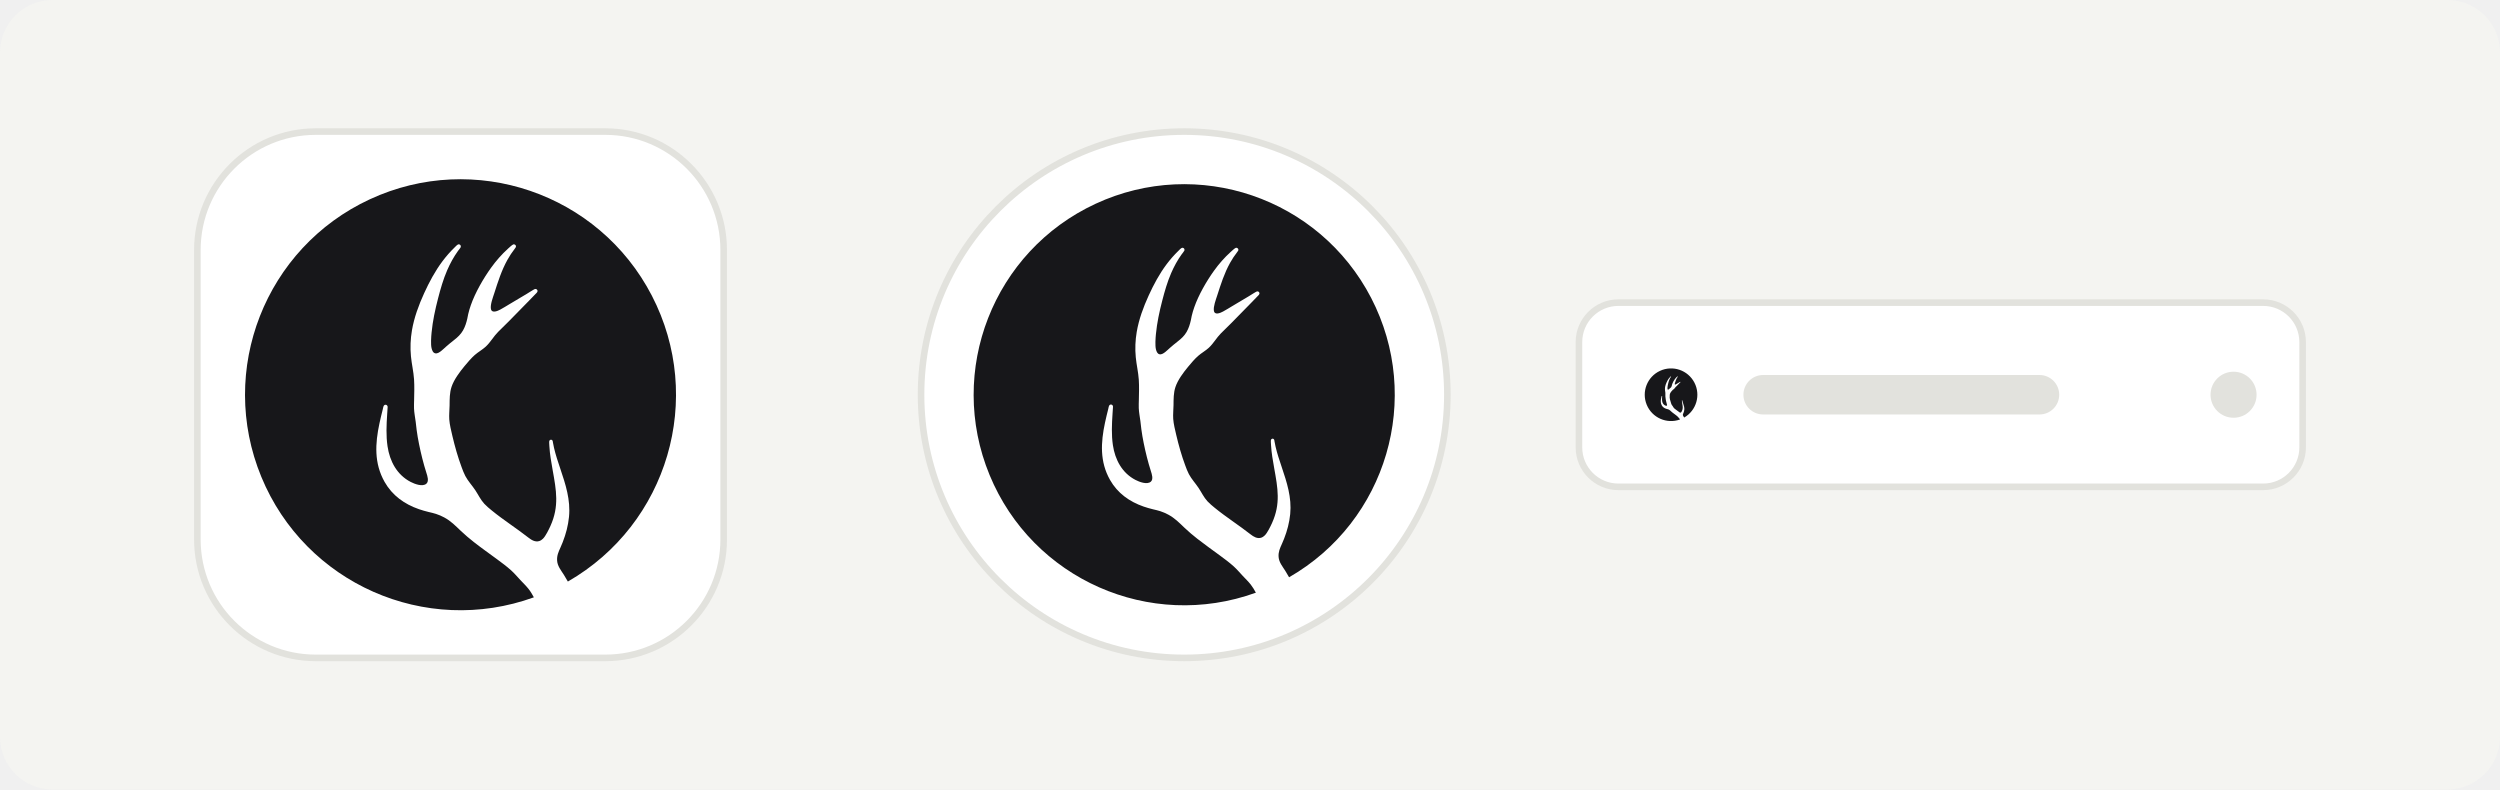
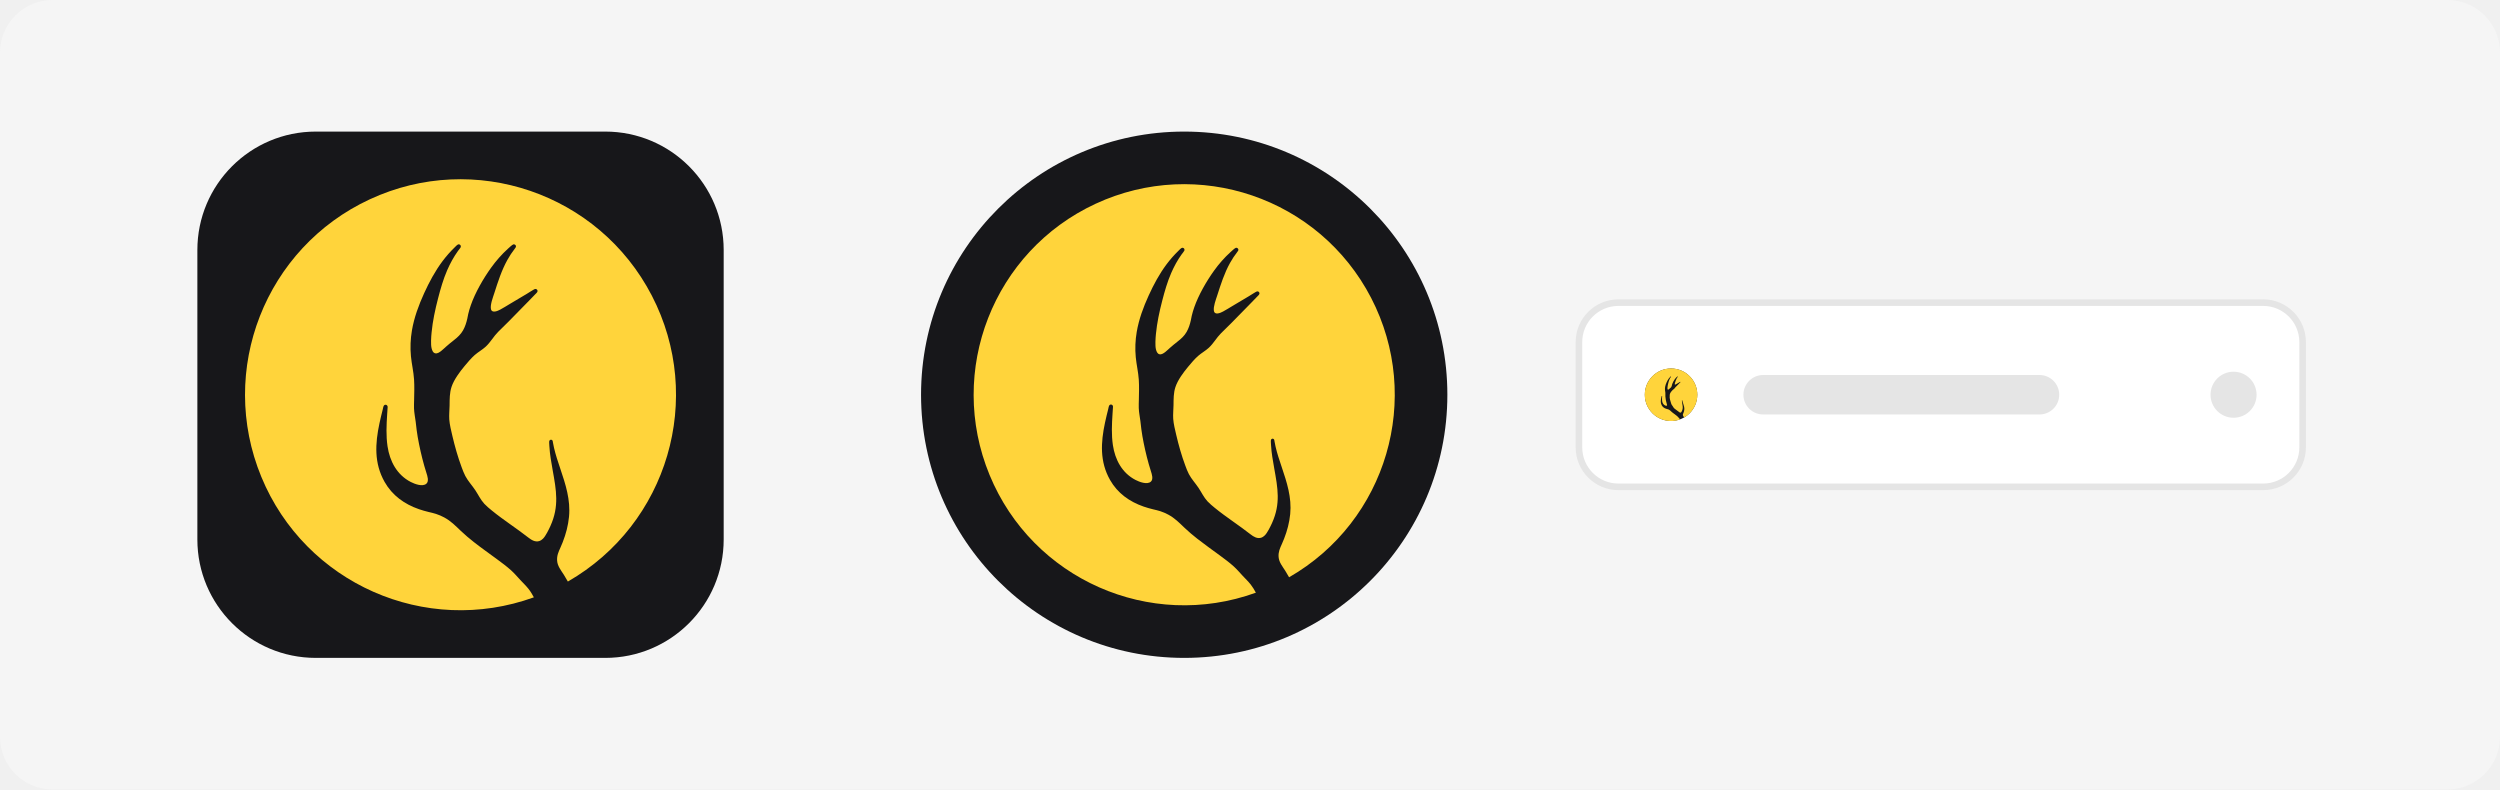
<svg xmlns="http://www.w3.org/2000/svg" viewBox="0 0 760 240" width="760" height="240">
-   <rect width="760" height="240" rx="16" fill="#F4F4F1" />
-   <rect x="60" y="40" width="160" height="160" rx="36" fill="#FFFFFF" stroke="#E2E2DD" stroke-width="2" />
-   <path transform="translate(74.5 54.5) scale(0.2558594) translate(0 0)" fill="#17171A" d="M383.53 477.97C382.03 475.26 380.46 472.59 378.8 469.97C375.45 464.69 371.24 459.71 370.77 453.19C370.33 447.07 372.41 442.7 374.84 437.3C375.75 435.27 376.62 433.21 377.44 431.12C381.22 421.5 383.87 411.42 384.89 401.11C386.87 380.94 380.84 362.53 374.5 343.73C371.75 335.58 368.99 327.41 367.06 319.01C366.59 316.97 366.17 314.91 365.82 312.84C365.64 311.82 365.66 310.34 364.6 309.75C364.04 309.44 363.47 309.28 362.84 309.52C362.08 309.8 361.65 310.3 361.45 311.07C361.18 312.07 361.51 316 361.58 317.25C362.12 326.75 363.78 336.14 365.46 345.5C369.78 369.61 373.38 388.54 362.84 411.88C360.97 416.01 357.16 423.93 354.01 427C352.74 428.24 351.3 429.28 349.6 429.84C344.87 431.38 340.34 428.64 336.75 425.83C329.71 420.34 322.44 415.17 315.17 410C307.69 404.67 300.2 399.32 293.1 393.49C290.06 391 286.95 388.46 284.27 385.57C279.82 380.78 277.07 374.73 273.47 369.33C269.68 363.66 264.91 358.6 261.7 352.56C259.92 349.19 258.59 345.53 257.26 341.97C252.76 329.9 249.26 317.42 246.31 304.89C244.91 298.95 243.07 291.48 242.64 285.47C242.24 279.89 242.94 274.28 243 268.7C243.08 261.25 242.96 253.79 245.33 246.63C248.16 238.07 255.07 228.82 260.82 221.91C264.4 217.61 268.62 212.58 272.8 208.89C276.97 205.21 281.95 202.57 286.04 198.77C291.66 193.56 295.28 186.71 300.69 181.3C304.9 177.09 309.2 172.97 313.4 168.75C321.42 160.71 329.34 152.57 337.24 144.42C339.89 141.69 342.53 138.95 345.18 136.22C346.34 135.03 348.06 133.78 347.34 131.87C346.89 130.69 345.49 130.04 344.3 130.41C343.2 130.75 336.17 135.26 334.59 136.21C327.84 140.27 321.06 144.28 314.29 148.3C310.61 150.48 306.99 152.81 303.22 154.82C300.05 156.51 293.12 159.66 292.1 153.94C291.2 148.88 294.5 140.39 296.1 135.4C300.45 121.88 304.78 108.13 311.74 95.68C314.32 91.05 317.21 86.65 320.47 82.47C321.3 81.4 322.28 80.39 321.74 78.9C321.71 78.82 321.36 78.19 321.16 78.02C320.44 77.44 319.63 77.09 318.7 77.39C317.36 77.82 313.62 81.34 312.41 82.44C304.85 89.28 298.16 96.95 292.22 105.22C283.08 117.94 273.41 134.76 268.27 149.52C267.06 152.99 265.95 156.53 265.14 160.12C264.74 161.87 264.46 163.66 264.08 165.41C263 170.32 261.45 175.15 258.97 179.54C256.32 184.21 252.53 187.76 248.32 191.01C245.04 193.56 241.83 196.21 238.7 198.96C236.82 200.62 235.04 202.39 233.07 203.95C231.2 205.43 228.54 207.33 226.01 206.8C223.22 206.22 222.21 203.13 221.6 200.72C220.47 196.23 221.13 186.97 221.6 182.19C222.93 168.44 225.83 154.93 229.29 141.58C232.23 130.21 235.47 118.83 240.16 108.04C243.67 99.96 247.88 92.24 253.03 85.08C253.65 84.22 256 81.43 256.22 80.67C256.54 79.57 256.25 78.21 255.14 77.63C254.56 77.34 254.02 77.19 253.38 77.34C252.06 77.64 249.97 80 248.96 80.98C243.71 86.07 238.88 91.58 234.5 97.44C225.74 109.16 218.83 122.1 212.77 135.38C206.33 149.49 200.89 164.2 198.27 179.54C196.53 189.75 196.1 200.12 197.1 210.44C197.99 219.61 200.18 228.59 200.78 237.8C201.31 246.03 201.02 254.29 200.85 262.52C200.78 265.75 200.62 269 200.74 272.23C200.95 277.58 202.04 282.82 202.73 288.12C203.16 291.35 203.43 294.6 203.86 297.83C204.6 303.45 205.58 309.04 206.7 314.6C209.05 326.21 211.9 337.75 215.52 349.03C216.63 352.51 218.77 358.78 215.42 361.71C210.89 365.67 201.49 362.03 196.81 359.62C180.42 351.17 171.9 334.99 169.27 317.25C167.41 304.7 168.01 291.9 168.83 279.29C168.96 277.23 169.1 275.17 169.24 273.11C169.3 272.25 169.46 271.32 169.42 270.46C169.36 269.07 168.35 267.86 166.87 267.89C164.29 267.96 164.13 271.25 163.67 273.11C162.28 278.69 160.89 284.26 159.7 289.88C154.53 314.09 153.2 337.37 165.81 359.62C174.91 375.67 189.37 386.01 206.59 391.97C210.36 393.27 214.19 394.37 218.07 395.31C221.02 396.02 224 396.64 226.89 397.6C230.25 398.72 233.49 400.08 236.6 401.77C244.81 406.21 249.87 411.62 256.48 417.88C261.4 422.55 266.59 426.94 271.93 431.12C280.88 438.15 290.2 444.66 299.35 451.43C305.06 455.65 310.85 459.91 316.13 464.67C320.07 468.22 323.48 472.27 327.08 476.15C330.35 479.65 333.85 482.98 336.83 486.74C339.27 489.82 341.27 493.26 343.14 496.71A256 256 0 1 1 383.53 477.97Z" />
-   <circle cx="360" cy="120" r="80" fill="#FFFFFF" stroke="#E2E2DD" stroke-width="2" />
-   <path transform="translate(296 56) scale(0.25) translate(0 0)" fill="#17171A" d="M383.53 477.97C382.03 475.26 380.46 472.59 378.8 469.97C375.45 464.69 371.24 459.71 370.77 453.19C370.33 447.07 372.41 442.7 374.84 437.3C375.75 435.27 376.62 433.21 377.44 431.12C381.22 421.5 383.87 411.42 384.89 401.11C386.87 380.94 380.84 362.53 374.5 343.73C371.75 335.58 368.99 327.41 367.06 319.01C366.59 316.97 366.17 314.91 365.82 312.84C365.64 311.82 365.66 310.34 364.6 309.75C364.04 309.44 363.47 309.28 362.84 309.52C362.08 309.8 361.65 310.3 361.45 311.07C361.18 312.07 361.51 316 361.58 317.25C362.12 326.75 363.78 336.14 365.46 345.5C369.78 369.61 373.38 388.54 362.84 411.88C360.97 416.01 357.16 423.93 354.01 427C352.74 428.24 351.3 429.28 349.6 429.84C344.87 431.38 340.34 428.64 336.75 425.83C329.71 420.34 322.44 415.17 315.17 410C307.69 404.67 300.2 399.32 293.1 393.49C290.06 391 286.95 388.46 284.27 385.57C279.82 380.78 277.07 374.73 273.47 369.33C269.68 363.66 264.91 358.6 261.7 352.56C259.92 349.19 258.59 345.53 257.26 341.97C252.76 329.9 249.26 317.42 246.31 304.89C244.91 298.95 243.07 291.48 242.64 285.47C242.24 279.89 242.94 274.28 243 268.7C243.08 261.25 242.96 253.79 245.33 246.63C248.16 238.07 255.07 228.82 260.82 221.91C264.4 217.61 268.62 212.58 272.8 208.89C276.97 205.21 281.95 202.57 286.04 198.77C291.66 193.56 295.28 186.71 300.69 181.3C304.9 177.09 309.2 172.97 313.4 168.75C321.42 160.71 329.34 152.57 337.24 144.42C339.89 141.69 342.53 138.95 345.18 136.22C346.34 135.03 348.06 133.78 347.34 131.87C346.89 130.69 345.49 130.04 344.3 130.41C343.2 130.75 336.17 135.26 334.59 136.21C327.84 140.27 321.06 144.28 314.29 148.3C310.61 150.48 306.99 152.81 303.22 154.82C300.05 156.51 293.12 159.66 292.1 153.94C291.2 148.88 294.5 140.39 296.1 135.4C300.45 121.88 304.78 108.13 311.74 95.68C314.32 91.05 317.21 86.65 320.47 82.47C321.3 81.4 322.28 80.39 321.74 78.9C321.71 78.82 321.36 78.19 321.16 78.02C320.44 77.44 319.63 77.09 318.7 77.39C317.36 77.82 313.62 81.34 312.41 82.44C304.85 89.28 298.16 96.95 292.22 105.22C283.08 117.94 273.41 134.76 268.27 149.52C267.06 152.99 265.95 156.53 265.14 160.12C264.74 161.87 264.46 163.66 264.08 165.41C263 170.32 261.45 175.15 258.97 179.54C256.32 184.21 252.53 187.76 248.32 191.01C245.04 193.56 241.83 196.21 238.7 198.96C236.82 200.62 235.04 202.39 233.07 203.95C231.2 205.43 228.54 207.33 226.01 206.8C223.22 206.22 222.21 203.13 221.6 200.72C220.47 196.23 221.13 186.97 221.6 182.19C222.93 168.44 225.83 154.93 229.29 141.58C232.23 130.21 235.47 118.83 240.16 108.04C243.67 99.96 247.88 92.24 253.03 85.08C253.65 84.22 256 81.43 256.22 80.67C256.54 79.57 256.25 78.21 255.14 77.63C254.56 77.34 254.02 77.19 253.38 77.34C252.06 77.64 249.97 80 248.96 80.98C243.71 86.07 238.88 91.58 234.5 97.44C225.74 109.16 218.83 122.1 212.77 135.38C206.33 149.49 200.89 164.2 198.27 179.54C196.53 189.75 196.1 200.12 197.1 210.44C197.99 219.61 200.18 228.59 200.78 237.8C201.31 246.03 201.02 254.29 200.85 262.52C200.78 265.75 200.62 269 200.74 272.23C200.95 277.58 202.04 282.82 202.73 288.12C203.16 291.35 203.43 294.6 203.86 297.83C204.6 303.45 205.58 309.04 206.7 314.6C209.05 326.21 211.9 337.75 215.52 349.03C216.63 352.51 218.77 358.78 215.42 361.71C210.89 365.67 201.49 362.03 196.81 359.62C180.42 351.17 171.9 334.99 169.27 317.25C167.41 304.7 168.01 291.9 168.83 279.29C168.96 277.23 169.1 275.17 169.24 273.11C169.3 272.25 169.46 271.32 169.42 270.46C169.36 269.07 168.35 267.86 166.87 267.89C164.29 267.96 164.13 271.25 163.67 273.11C162.28 278.69 160.89 284.26 159.7 289.88C154.53 314.09 153.2 337.37 165.81 359.62C174.91 375.67 189.37 386.01 206.59 391.97C210.36 393.27 214.19 394.37 218.07 395.31C221.02 396.02 224 396.64 226.89 397.6C230.25 398.72 233.49 400.08 236.6 401.77C244.81 406.21 249.87 411.62 256.48 417.88C261.4 422.55 266.59 426.94 271.93 431.12C280.88 438.15 290.2 444.66 299.35 451.43C305.06 455.65 310.85 459.91 316.13 464.67C320.07 468.22 323.48 472.27 327.08 476.15C330.35 479.65 333.85 482.98 336.83 486.74C339.27 489.82 341.27 493.26 343.14 496.71A256 256 0 1 1 383.53 477.97Z" />
-   <rect x="480" y="92" width="220" height="56" rx="12" fill="#FFFFFF" stroke="#E2E2DD" stroke-width="2" />
-   <path transform="translate(500 112) scale(0.03125) translate(0 0)" fill="#17171A" d="M383.53 477.97C382.03 475.26 380.46 472.59 378.8 469.97C375.45 464.69 371.24 459.71 370.77 453.19C370.33 447.07 372.41 442.7 374.84 437.3C375.75 435.27 376.62 433.21 377.44 431.12C381.22 421.5 383.87 411.42 384.89 401.11C386.87 380.94 380.84 362.53 374.5 343.73C371.75 335.58 368.99 327.41 367.06 319.01C366.59 316.97 366.17 314.91 365.82 312.84C365.64 311.82 365.66 310.34 364.6 309.75C364.04 309.44 363.47 309.28 362.84 309.52C362.08 309.8 361.65 310.3 361.45 311.07C361.18 312.07 361.51 316 361.58 317.25C362.12 326.75 363.78 336.14 365.46 345.5C369.78 369.61 373.38 388.54 362.84 411.88C360.97 416.01 357.16 423.93 354.01 427C352.74 428.24 351.3 429.28 349.6 429.84C344.87 431.38 340.34 428.64 336.75 425.83C329.71 420.34 322.44 415.17 315.17 410C307.69 404.67 300.2 399.32 293.1 393.49C290.06 391 286.95 388.46 284.27 385.57C279.82 380.78 277.07 374.73 273.47 369.33C269.68 363.66 264.91 358.6 261.7 352.56C259.92 349.19 258.59 345.53 257.26 341.97C252.76 329.9 249.26 317.42 246.31 304.89C244.91 298.95 243.07 291.48 242.64 285.47C242.24 279.89 242.94 274.28 243 268.7C243.08 261.25 242.96 253.79 245.33 246.63C248.16 238.07 255.07 228.82 260.82 221.91C264.4 217.61 268.62 212.58 272.8 208.89C276.97 205.21 281.95 202.57 286.04 198.77C291.66 193.56 295.28 186.71 300.69 181.3C304.9 177.09 309.2 172.97 313.4 168.75C321.42 160.71 329.34 152.57 337.24 144.42C339.89 141.69 342.53 138.95 345.18 136.22C346.34 135.03 348.06 133.78 347.34 131.87C346.89 130.69 345.49 130.04 344.3 130.41C343.2 130.75 336.17 135.26 334.59 136.21C327.84 140.27 321.06 144.28 314.29 148.3C310.61 150.48 306.99 152.81 303.22 154.82C300.05 156.51 293.12 159.66 292.1 153.94C291.2 148.88 294.5 140.39 296.1 135.4C300.45 121.88 304.78 108.13 311.74 95.68C314.32 91.05 317.21 86.65 320.47 82.47C321.3 81.4 322.28 80.39 321.74 78.9C321.71 78.82 321.36 78.19 321.16 78.02C320.44 77.44 319.63 77.09 318.7 77.39C317.36 77.82 313.62 81.34 312.41 82.44C304.85 89.28 298.16 96.95 292.22 105.22C283.08 117.94 273.41 134.76 268.27 149.52C267.06 152.99 265.95 156.53 265.14 160.12C264.74 161.87 264.46 163.66 264.08 165.41C263 170.32 261.45 175.15 258.97 179.54C256.32 184.21 252.53 187.76 248.32 191.01C245.04 193.56 241.83 196.21 238.7 198.96C236.82 200.62 235.04 202.39 233.07 203.95C231.2 205.43 228.54 207.33 226.01 206.8C223.22 206.22 222.21 203.13 221.6 200.72C220.47 196.23 221.13 186.97 221.6 182.19C222.93 168.44 225.83 154.93 229.29 141.58C232.23 130.21 235.47 118.83 240.16 108.04C243.67 99.96 247.88 92.24 253.03 85.08C253.65 84.22 256 81.43 256.22 80.67C256.54 79.57 256.25 78.21 255.14 77.63C254.56 77.34 254.02 77.19 253.38 77.34C252.06 77.64 249.97 80 248.96 80.98C243.71 86.07 238.88 91.58 234.5 97.44C225.74 109.16 218.83 122.1 212.77 135.38C206.33 149.49 200.89 164.2 198.27 179.54C196.53 189.75 196.1 200.12 197.1 210.44C197.99 219.61 200.18 228.59 200.78 237.8C201.31 246.03 201.02 254.29 200.85 262.52C200.78 265.75 200.62 269 200.74 272.23C200.95 277.58 202.04 282.82 202.73 288.12C203.16 291.35 203.43 294.6 203.86 297.83C204.6 303.45 205.58 309.04 206.7 314.6C209.05 326.21 211.9 337.75 215.52 349.03C216.63 352.51 218.77 358.78 215.42 361.71C210.89 365.67 201.49 362.03 196.81 359.62C180.42 351.17 171.9 334.99 169.27 317.25C167.41 304.7 168.01 291.9 168.83 279.29C168.96 277.23 169.1 275.17 169.24 273.11C169.3 272.25 169.46 271.32 169.42 270.46C169.36 269.07 168.35 267.86 166.87 267.89C164.29 267.96 164.13 271.25 163.67 273.11C162.28 278.69 160.89 284.26 159.7 289.88C154.53 314.09 153.2 337.37 165.81 359.62C174.91 375.67 189.37 386.01 206.59 391.97C210.36 393.27 214.19 394.37 218.07 395.31C221.02 396.02 224 396.64 226.89 397.6C230.25 398.72 233.49 400.08 236.6 401.77C244.81 406.21 249.87 411.62 256.48 417.88C261.4 422.55 266.59 426.94 271.93 431.12C280.88 438.15 290.2 444.66 299.35 451.43C305.06 455.65 310.85 459.91 316.13 464.67C320.07 468.22 323.48 472.27 327.08 476.15C330.35 479.65 333.85 482.98 336.83 486.74C339.27 489.82 341.27 493.26 343.14 496.71A256 256 0 1 1 383.53 477.97Z" />
-   <rect x="530" y="114" width="96" height="12" rx="6" fill="#E2E2DD" />
-   <rect x="672" y="113" width="14" height="14" rx="7" fill="#E2E2DD" />
+   <rect width="760" height="240" rx="16" fill="#F5F5F5" />
+   <rect x="60" y="40" width="160" height="160" rx="36" fill="#17171A" />
+   <g transform="translate(74.5 54.5) scale(0.2558594) translate(0 0)">
+     <circle cx="256" cy="256" r="255" fill="#17171A" />
+     <path fill="#FFD43B" d="M383.53 477.97C382.03 475.26 380.46 472.59 378.8 469.97C375.45 464.69 371.24 459.71 370.77 453.19C370.33 447.07 372.41 442.7 374.84 437.3C375.75 435.27 376.62 433.21 377.44 431.12C381.22 421.5 383.87 411.42 384.89 401.11C386.87 380.94 380.84 362.53 374.5 343.73C371.75 335.58 368.99 327.41 367.06 319.01C366.59 316.97 366.17 314.91 365.82 312.84C365.64 311.82 365.66 310.34 364.6 309.75C364.04 309.44 363.47 309.28 362.84 309.52C362.08 309.8 361.65 310.3 361.45 311.07C361.18 312.07 361.51 316 361.58 317.25C362.12 326.75 363.78 336.14 365.46 345.5C369.78 369.61 373.38 388.54 362.84 411.88C360.97 416.01 357.16 423.93 354.01 427C352.74 428.24 351.3 429.28 349.6 429.84C344.87 431.38 340.34 428.64 336.75 425.83C329.71 420.34 322.44 415.17 315.17 410C307.69 404.67 300.2 399.32 293.1 393.49C290.06 391 286.95 388.46 284.27 385.57C279.82 380.78 277.07 374.73 273.47 369.33C269.68 363.66 264.91 358.6 261.7 352.56C259.92 349.19 258.59 345.53 257.26 341.97C252.76 329.9 249.26 317.42 246.31 304.89C244.91 298.95 243.07 291.48 242.64 285.47C242.24 279.89 242.94 274.28 243 268.7C243.08 261.25 242.96 253.79 245.33 246.63C248.16 238.07 255.07 228.82 260.82 221.91C264.4 217.61 268.62 212.58 272.8 208.89C276.97 205.21 281.95 202.57 286.04 198.77C291.66 193.56 295.28 186.71 300.69 181.3C304.9 177.09 309.2 172.97 313.4 168.75C321.42 160.71 329.34 152.57 337.24 144.42C339.89 141.69 342.53 138.95 345.18 136.22C346.34 135.03 348.06 133.78 347.34 131.87C346.89 130.69 345.49 130.04 344.3 130.41C343.2 130.75 336.17 135.26 334.59 136.21C327.84 140.27 321.06 144.28 314.29 148.3C310.61 150.48 306.99 152.81 303.22 154.82C300.05 156.51 293.12 159.66 292.1 153.94C291.2 148.88 294.5 140.39 296.1 135.4C300.45 121.88 304.78 108.13 311.74 95.68C314.32 91.05 317.21 86.65 320.47 82.47C321.3 81.4 322.28 80.39 321.74 78.9C321.71 78.82 321.36 78.19 321.16 78.02C320.44 77.44 319.63 77.09 318.7 77.39C317.36 77.82 313.62 81.34 312.41 82.44C304.85 89.28 298.16 96.95 292.22 105.22C283.08 117.94 273.41 134.76 268.27 149.52C267.06 152.99 265.95 156.53 265.14 160.12C264.74 161.87 264.46 163.66 264.08 165.41C263 170.32 261.45 175.15 258.97 179.54C256.32 184.21 252.53 187.76 248.32 191.01C245.04 193.56 241.83 196.21 238.7 198.96C236.82 200.62 235.04 202.39 233.07 203.95C231.2 205.43 228.54 207.33 226.01 206.8C223.22 206.22 222.21 203.13 221.6 200.72C220.47 196.23 221.13 186.97 221.6 182.19C222.93 168.44 225.83 154.93 229.29 141.58C232.23 130.21 235.47 118.83 240.16 108.04C243.67 99.96 247.88 92.24 253.03 85.08C253.65 84.22 256 81.43 256.22 80.67C256.54 79.57 256.25 78.21 255.14 77.63C254.56 77.34 254.02 77.19 253.38 77.34C252.06 77.64 249.97 80 248.96 80.98C243.71 86.07 238.88 91.58 234.5 97.44C225.74 109.16 218.83 122.1 212.77 135.38C206.33 149.49 200.89 164.2 198.27 179.54C196.53 189.75 196.1 200.12 197.1 210.44C197.99 219.61 200.18 228.59 200.78 237.8C201.31 246.03 201.02 254.29 200.85 262.52C200.78 265.75 200.62 269 200.74 272.23C200.95 277.58 202.04 282.82 202.73 288.12C203.16 291.35 203.43 294.6 203.86 297.83C204.6 303.45 205.58 309.04 206.7 314.6C209.05 326.21 211.9 337.75 215.52 349.03C216.63 352.51 218.77 358.78 215.42 361.71C210.89 365.67 201.49 362.03 196.81 359.62C180.42 351.17 171.9 334.99 169.27 317.25C167.41 304.7 168.01 291.9 168.83 279.29C168.96 277.23 169.1 275.17 169.24 273.11C169.3 272.25 169.46 271.32 169.42 270.46C169.36 269.07 168.35 267.86 166.87 267.89C164.29 267.96 164.13 271.25 163.67 273.11C162.28 278.69 160.89 284.26 159.7 289.88C154.53 314.09 153.2 337.37 165.81 359.62C174.91 375.67 189.37 386.01 206.59 391.97C210.36 393.27 214.19 394.37 218.07 395.31C221.02 396.02 224 396.64 226.89 397.6C230.25 398.72 233.49 400.08 236.6 401.77C244.81 406.21 249.87 411.62 256.48 417.88C261.4 422.55 266.59 426.94 271.93 431.12C280.88 438.15 290.2 444.66 299.35 451.43C305.06 455.65 310.85 459.91 316.13 464.67C320.07 468.22 323.48 472.27 327.08 476.15C330.35 479.65 333.85 482.98 336.83 486.74C339.27 489.82 341.27 493.26 343.14 496.71A256 256 0 1 1 383.53 477.97Z" />
+   </g>
+   <circle cx="360" cy="120" r="80" fill="#17171A" />
+   <g transform="translate(296 56) scale(0.25) translate(0 0)">
+     <circle cx="256" cy="256" r="255" fill="#17171A" />
+     <path fill="#FFD43B" d="M383.53 477.97C382.03 475.26 380.46 472.59 378.8 469.97C375.45 464.69 371.24 459.71 370.77 453.19C370.33 447.07 372.41 442.7 374.84 437.3C375.75 435.27 376.62 433.21 377.44 431.12C381.22 421.5 383.87 411.42 384.89 401.11C386.87 380.94 380.84 362.53 374.5 343.73C371.75 335.58 368.99 327.41 367.06 319.01C366.59 316.97 366.17 314.91 365.82 312.84C365.64 311.82 365.66 310.34 364.6 309.75C364.04 309.44 363.47 309.28 362.84 309.52C362.08 309.8 361.65 310.3 361.45 311.07C361.18 312.07 361.51 316 361.58 317.25C362.12 326.75 363.78 336.14 365.46 345.5C369.78 369.61 373.38 388.54 362.84 411.88C360.97 416.01 357.16 423.93 354.01 427C352.74 428.24 351.3 429.28 349.6 429.84C344.87 431.38 340.34 428.64 336.75 425.83C329.71 420.34 322.44 415.17 315.17 410C307.69 404.67 300.2 399.32 293.1 393.49C290.06 391 286.95 388.46 284.27 385.57C279.82 380.78 277.07 374.73 273.47 369.33C269.68 363.66 264.91 358.6 261.7 352.56C259.92 349.19 258.59 345.53 257.26 341.97C252.76 329.9 249.26 317.42 246.31 304.89C244.91 298.95 243.07 291.48 242.64 285.47C242.24 279.89 242.94 274.28 243 268.7C243.08 261.25 242.96 253.79 245.33 246.63C248.16 238.07 255.07 228.82 260.82 221.91C264.4 217.61 268.62 212.58 272.8 208.89C276.97 205.21 281.95 202.57 286.04 198.77C291.66 193.56 295.28 186.71 300.69 181.3C304.9 177.09 309.2 172.97 313.4 168.75C321.42 160.71 329.34 152.57 337.24 144.42C339.89 141.69 342.53 138.95 345.18 136.22C346.34 135.03 348.06 133.78 347.34 131.87C346.89 130.69 345.49 130.04 344.3 130.41C343.2 130.75 336.17 135.26 334.59 136.21C327.84 140.27 321.06 144.28 314.29 148.3C310.61 150.48 306.99 152.81 303.22 154.82C300.05 156.51 293.12 159.66 292.1 153.94C291.2 148.88 294.5 140.39 296.1 135.4C300.45 121.88 304.78 108.13 311.74 95.68C314.32 91.05 317.21 86.65 320.47 82.47C321.3 81.4 322.28 80.39 321.74 78.9C321.71 78.82 321.36 78.19 321.16 78.02C320.44 77.44 319.63 77.09 318.7 77.39C317.36 77.82 313.62 81.34 312.41 82.44C304.85 89.28 298.16 96.95 292.22 105.22C283.08 117.94 273.41 134.76 268.27 149.52C267.06 152.99 265.95 156.53 265.14 160.12C264.74 161.87 264.46 163.66 264.08 165.41C263 170.32 261.45 175.15 258.97 179.54C256.32 184.21 252.53 187.76 248.32 191.01C245.04 193.56 241.83 196.21 238.7 198.96C236.82 200.62 235.04 202.39 233.07 203.95C231.2 205.43 228.54 207.33 226.01 206.8C223.22 206.22 222.21 203.13 221.6 200.72C220.47 196.23 221.13 186.97 221.6 182.19C222.93 168.44 225.83 154.93 229.29 141.58C232.23 130.21 235.47 118.83 240.16 108.04C243.67 99.96 247.88 92.24 253.03 85.08C253.65 84.22 256 81.43 256.22 80.67C256.54 79.57 256.25 78.21 255.14 77.63C254.56 77.34 254.02 77.19 253.38 77.34C252.06 77.64 249.97 80 248.96 80.98C243.71 86.07 238.88 91.58 234.5 97.44C225.74 109.16 218.83 122.1 212.77 135.38C206.33 149.49 200.89 164.2 198.27 179.54C196.53 189.75 196.1 200.12 197.1 210.44C197.99 219.61 200.18 228.59 200.78 237.8C201.31 246.03 201.02 254.29 200.85 262.52C200.78 265.75 200.62 269 200.74 272.23C200.95 277.58 202.04 282.82 202.73 288.12C203.16 291.35 203.43 294.6 203.86 297.83C204.6 303.45 205.58 309.04 206.7 314.6C209.05 326.21 211.9 337.75 215.52 349.03C216.63 352.51 218.77 358.78 215.42 361.71C210.89 365.67 201.49 362.03 196.81 359.62C180.42 351.17 171.9 334.99 169.27 317.25C167.41 304.7 168.01 291.9 168.83 279.29C168.96 277.23 169.1 275.17 169.24 273.11C169.3 272.25 169.46 271.32 169.42 270.46C169.36 269.07 168.35 267.86 166.87 267.89C164.29 267.96 164.13 271.25 163.67 273.11C162.28 278.69 160.89 284.26 159.7 289.88C154.53 314.09 153.2 337.37 165.81 359.62C174.91 375.67 189.37 386.01 206.59 391.97C210.36 393.27 214.19 394.37 218.07 395.31C221.02 396.02 224 396.64 226.89 397.6C230.25 398.72 233.49 400.08 236.6 401.77C244.81 406.21 249.87 411.62 256.48 417.88C261.4 422.55 266.59 426.94 271.93 431.12C280.88 438.15 290.2 444.66 299.35 451.43C305.06 455.65 310.85 459.91 316.13 464.67C320.07 468.22 323.48 472.27 327.08 476.15C330.35 479.65 333.85 482.98 336.83 486.74C339.27 489.82 341.27 493.26 343.14 496.71A256 256 0 1 1 383.53 477.97Z" />
+   </g>
+   <rect x="480" y="92" width="220" height="56" rx="12" fill="#FFFFFF" stroke="#E5E5E5" stroke-width="2" />
+   <g transform="translate(500 112) scale(0.03125) translate(0 0)">
+     <circle cx="256" cy="256" r="255" fill="#17171A" />
+     <path fill="#FFD43B" d="M383.53 477.97C382.03 475.26 380.46 472.59 378.8 469.97C375.45 464.69 371.24 459.71 370.77 453.19C370.33 447.07 372.41 442.7 374.84 437.3C375.75 435.27 376.62 433.21 377.44 431.12C381.22 421.5 383.87 411.42 384.89 401.11C386.87 380.94 380.84 362.53 374.5 343.73C371.75 335.58 368.99 327.41 367.06 319.01C366.59 316.97 366.17 314.91 365.82 312.84C365.64 311.82 365.66 310.34 364.6 309.75C364.04 309.44 363.47 309.28 362.84 309.52C362.08 309.8 361.65 310.3 361.45 311.07C361.18 312.07 361.51 316 361.58 317.25C362.12 326.75 363.78 336.14 365.46 345.5C369.78 369.61 373.38 388.54 362.84 411.88C360.97 416.01 357.16 423.93 354.01 427C352.74 428.24 351.3 429.28 349.6 429.84C344.87 431.38 340.34 428.64 336.75 425.83C329.71 420.34 322.44 415.17 315.17 410C307.69 404.67 300.2 399.32 293.1 393.49C290.06 391 286.95 388.46 284.27 385.57C279.82 380.78 277.07 374.73 273.47 369.33C269.68 363.66 264.91 358.6 261.7 352.56C259.92 349.19 258.59 345.53 257.26 341.97C252.76 329.9 249.26 317.42 246.31 304.89C244.91 298.95 243.07 291.48 242.64 285.47C242.24 279.89 242.94 274.28 243 268.7C243.08 261.25 242.96 253.79 245.33 246.63C248.16 238.07 255.07 228.82 260.82 221.91C264.4 217.61 268.62 212.58 272.8 208.89C276.97 205.21 281.95 202.57 286.04 198.77C291.66 193.56 295.28 186.71 300.69 181.3C304.9 177.09 309.2 172.97 313.4 168.75C321.42 160.71 329.34 152.57 337.24 144.42C339.89 141.69 342.53 138.95 345.18 136.22C346.34 135.03 348.06 133.78 347.34 131.87C346.89 130.69 345.49 130.04 344.3 130.41C343.2 130.75 336.17 135.26 334.59 136.21C327.84 140.27 321.06 144.28 314.29 148.3C310.61 150.48 306.99 152.81 303.22 154.82C300.05 156.51 293.12 159.66 292.1 153.94C291.2 148.88 294.5 140.39 296.1 135.4C300.45 121.88 304.78 108.13 311.74 95.68C314.32 91.05 317.21 86.65 320.47 82.47C321.3 81.4 322.28 80.39 321.74 78.9C321.71 78.82 321.36 78.19 321.16 78.02C320.44 77.44 319.63 77.09 318.7 77.39C317.36 77.82 313.62 81.34 312.41 82.44C304.85 89.28 298.16 96.95 292.22 105.22C283.08 117.94 273.41 134.76 268.27 149.52C267.06 152.99 265.95 156.53 265.14 160.12C264.74 161.87 264.46 163.66 264.08 165.41C263 170.32 261.45 175.15 258.97 179.54C256.32 184.21 252.53 187.76 248.32 191.01C245.04 193.56 241.83 196.21 238.7 198.96C236.82 200.62 235.04 202.39 233.07 203.95C231.2 205.43 228.54 207.33 226.01 206.8C223.22 206.22 222.21 203.13 221.6 200.72C220.47 196.23 221.13 186.97 221.6 182.19C222.93 168.44 225.83 154.93 229.29 141.58C232.23 130.21 235.47 118.83 240.16 108.04C243.67 99.96 247.88 92.24 253.03 85.08C253.65 84.22 256 81.43 256.22 80.67C256.54 79.57 256.25 78.21 255.14 77.63C254.56 77.34 254.02 77.19 253.38 77.34C252.06 77.64 249.97 80 248.96 80.98C243.71 86.07 238.88 91.58 234.5 97.44C225.74 109.16 218.83 122.1 212.77 135.38C206.33 149.49 200.89 164.2 198.27 179.54C196.53 189.75 196.1 200.12 197.1 210.44C197.99 219.61 200.18 228.59 200.78 237.8C201.31 246.03 201.02 254.29 200.85 262.52C200.78 265.75 200.62 269 200.74 272.23C200.95 277.58 202.04 282.82 202.73 288.12C203.16 291.35 203.43 294.6 203.86 297.83C204.6 303.45 205.58 309.04 206.7 314.6C209.05 326.21 211.9 337.75 215.52 349.03C216.63 352.51 218.77 358.78 215.42 361.71C210.89 365.67 201.49 362.03 196.81 359.62C180.42 351.17 171.9 334.99 169.27 317.25C167.41 304.7 168.01 291.9 168.83 279.29C168.96 277.23 169.1 275.17 169.24 273.11C169.3 272.25 169.46 271.32 169.42 270.46C169.36 269.07 168.35 267.86 166.87 267.89C164.29 267.96 164.13 271.25 163.67 273.11C162.28 278.69 160.89 284.26 159.7 289.88C154.53 314.09 153.2 337.37 165.81 359.62C174.91 375.67 189.37 386.01 206.59 391.97C210.36 393.27 214.19 394.37 218.07 395.31C221.02 396.02 224 396.64 226.89 397.6C230.25 398.72 233.49 400.08 236.6 401.77C244.81 406.21 249.87 411.62 256.48 417.88C261.4 422.55 266.59 426.94 271.93 431.12C280.88 438.15 290.2 444.66 299.35 451.43C305.06 455.65 310.85 459.91 316.13 464.67C320.07 468.22 323.48 472.27 327.08 476.15C330.35 479.65 333.85 482.98 336.83 486.74C339.27 489.82 341.27 493.26 343.14 496.71A256 256 0 1 1 383.53 477.97Z" />
+   </g>
+   <rect x="530" y="114" width="96" height="12" rx="6" fill="#E5E5E5" />
+   <rect x="672" y="113" width="14" height="14" rx="7" fill="#E5E5E5" />
</svg>
